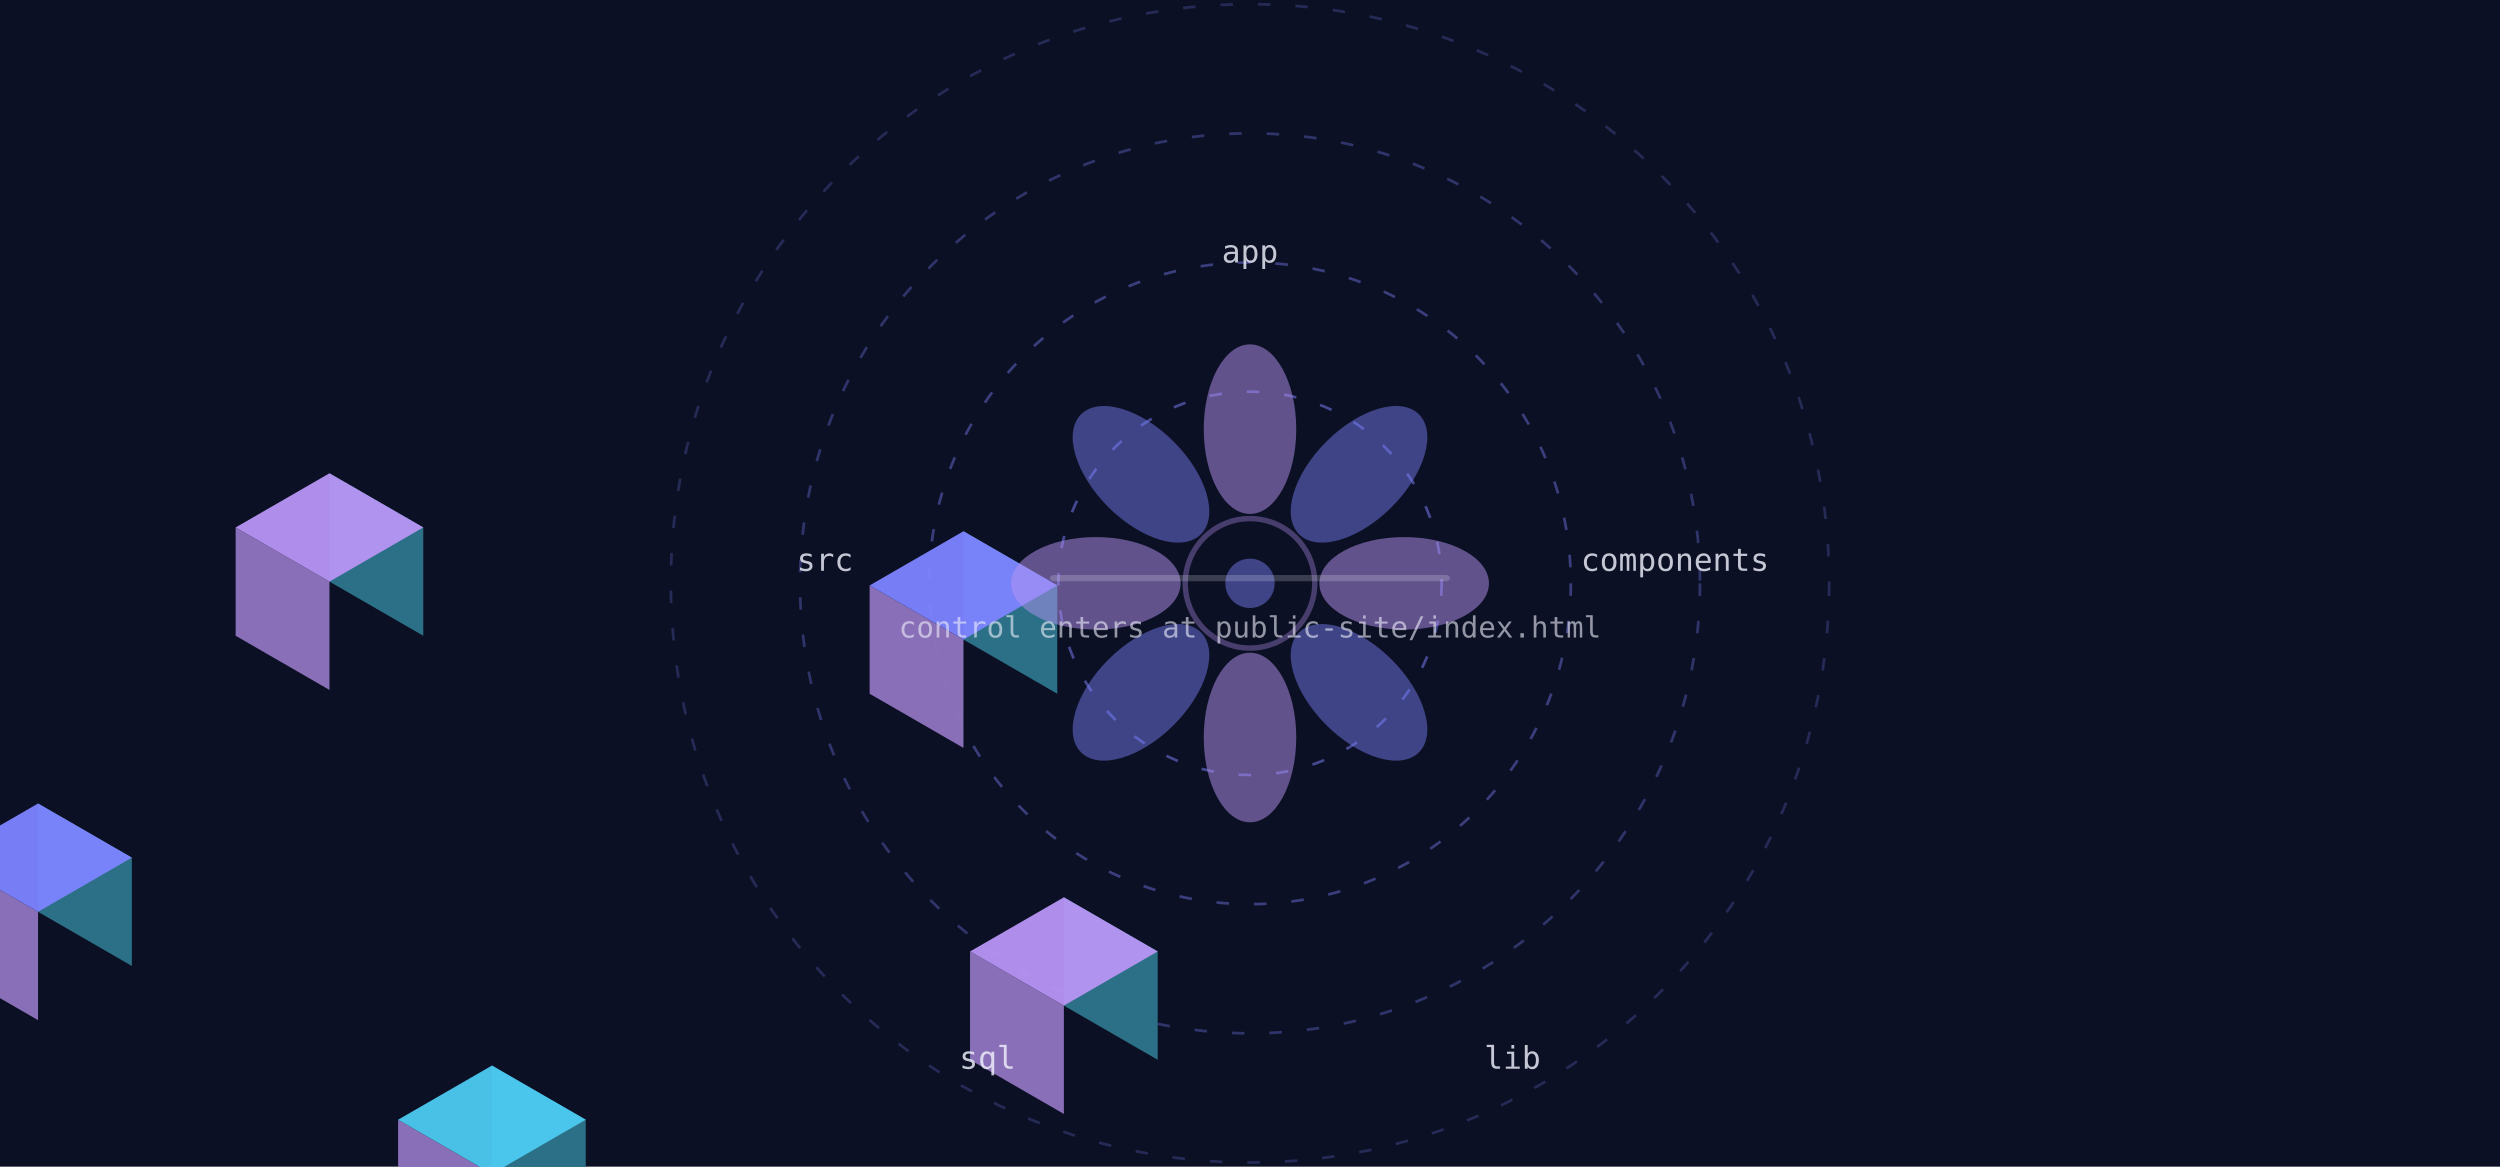
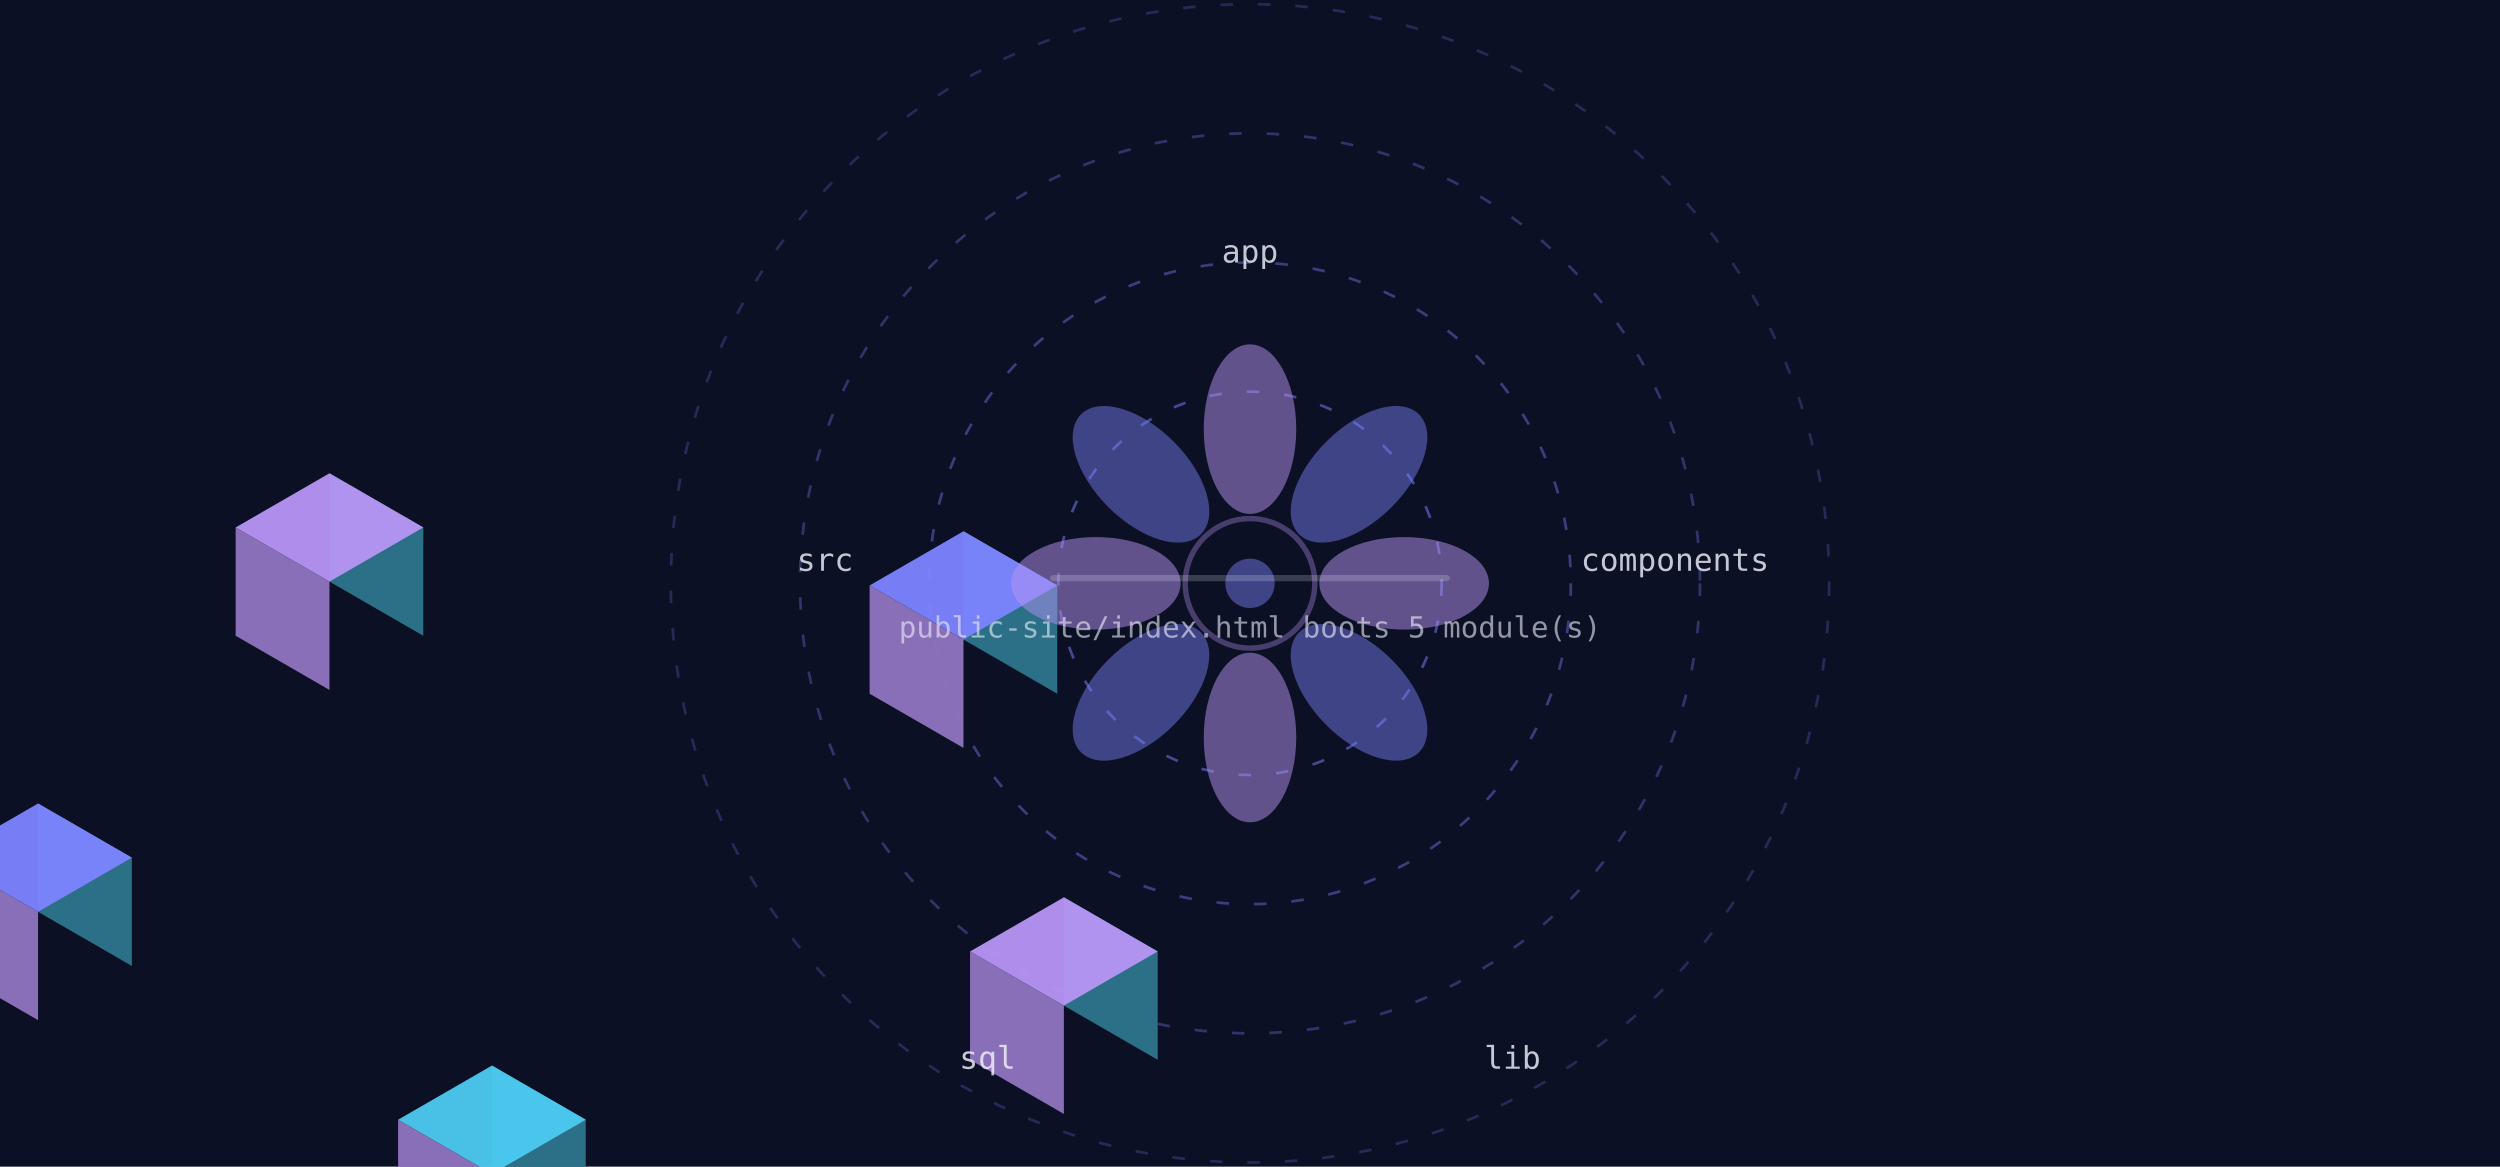
<svg xmlns="http://www.w3.org/2000/svg" viewBox="0 0 1200 560" width="1200" height="560" role="img" aria-label="startupquick workflow">
  <rect width="1200" height="560" fill="#0c1024" />
  <defs>
    <linearGradient id="gk" x1="0" y1="0" x2="1" y2="1">
      <stop offset="0%" stop-color="#7c83ff" />
      <stop offset="100%" stop-color="#b794f4" />
    </linearGradient>
  </defs>
  <circle cx="600.00" cy="280.00" r="92.00" fill="none" stroke="rgba(124,131,255,0.500)" stroke-width="1.30" opacity="1.00" stroke-dasharray="6 12" />
  <circle cx="600.00" cy="280.00" r="154.00" fill="none" stroke="rgba(124,131,255,0.410)" stroke-width="1.30" opacity="1.00" stroke-dasharray="6 12" />
  <circle cx="600.00" cy="280.00" r="216.00" fill="none" stroke="rgba(124,131,255,0.320)" stroke-width="1.30" opacity="1.00" stroke-dasharray="6 12" />
  <circle cx="600.00" cy="280.00" r="278.00" fill="none" stroke="rgba(124,131,255,0.230)" stroke-width="1.30" opacity="1.00" stroke-dasharray="6 12" />
  <polygon points="462.46,307.00 507.49,333.00 507.49,281.00 462.46,255.00" fill="#2c758b" opacity="0.95" />
  <polygon points="417.42,333.00 462.46,359.00 462.46,307.00 417.42,281.00" fill="#8f73be" opacity="0.95" />
  <polygon points="462.46,255.00 507.49,281.00 462.46,307.00 417.42,281.00" fill="#7c83ff" opacity="0.95" />
  <text x="600" y="126" font-family="ui-monospace,Menlo,monospace" font-size="15" fill="rgba(238,240,251,0.820)" text-anchor="middle">app</text>
  <polygon points="510.66,482.70 555.69,508.70 555.69,456.70 510.66,430.70" fill="#2c758b" opacity="0.95" />
  <polygon points="465.62,508.70 510.66,534.70 510.66,482.70 465.62,456.70" fill="#8f73be" opacity="0.95" />
  <polygon points="510.66,430.70 555.69,456.70 510.66,482.70 465.62,456.70" fill="#b794f4" opacity="0.95" />
  <text x="804" y="274" font-family="ui-monospace,Menlo,monospace" font-size="15" fill="rgba(238,240,251,0.820)" text-anchor="middle">components</text>
  <polygon points="236.13,563.46 281.16,589.46 281.16,537.46 236.13,511.46" fill="#2c758b" opacity="0.95" />
  <polygon points="191.09,589.46 236.13,615.46 236.13,563.46 191.09,537.46" fill="#8f73be" opacity="0.95" />
  <polygon points="236.13,511.46 281.16,537.46 236.13,563.46 191.09,537.46" fill="#4cc9f0" opacity="0.95" />
  <text x="726" y="513" font-family="ui-monospace,Menlo,monospace" font-size="15" fill="rgba(238,240,251,0.820)" text-anchor="middle">lib</text>
  <polygon points="18.26,437.67 63.29,463.67 63.29,411.67 18.26,385.67" fill="#2c758b" opacity="0.95" />
  <polygon points="-26.77,463.67 18.26,489.67 18.26,437.67 -26.77,411.67" fill="#8f73be" opacity="0.95" />
  <polygon points="18.26,385.67 63.29,411.67 18.26,437.67 -26.77,411.67" fill="#7c83ff" opacity="0.95" />
  <text x="474" y="513" font-family="ui-monospace,Menlo,monospace" font-size="15" fill="rgba(238,240,251,0.820)" text-anchor="middle">sql</text>
  <polygon points="158.14,279.17 203.17,305.17 203.17,253.17 158.14,227.17" fill="#2c758b" opacity="0.95" />
  <polygon points="113.11,305.17 158.14,331.17 158.14,279.17 113.11,253.17" fill="#8f73be" opacity="0.95" />
  <polygon points="158.14,227.17 203.17,253.17 158.14,279.17 113.11,253.17" fill="#b794f4" opacity="0.95" />
  <text x="396" y="274" font-family="ui-monospace,Menlo,monospace" font-size="15" fill="rgba(238,240,251,0.820)" text-anchor="middle">src</text>
  <ellipse cx="600.00" cy="206.00" rx="22.20" ry="40.70" fill="rgba(183,148,244,0.500)" opacity="1.00" transform="rotate(0.0 600.00 206.00)" />
  <ellipse cx="652.33" cy="227.67" rx="22.20" ry="40.70" fill="rgba(124,131,255,0.450)" opacity="1.00" transform="rotate(45.0 652.33 227.67)" />
  <ellipse cx="674.00" cy="280.00" rx="22.20" ry="40.70" fill="rgba(183,148,244,0.500)" opacity="1.00" transform="rotate(90.0 674.00 280.00)" />
  <ellipse cx="652.33" cy="332.33" rx="22.20" ry="40.70" fill="rgba(124,131,255,0.450)" opacity="1.00" transform="rotate(135.0 652.33 332.33)" />
  <ellipse cx="600.00" cy="354.00" rx="22.20" ry="40.70" fill="rgba(183,148,244,0.500)" opacity="1.00" transform="rotate(180.0 600.00 354.00)" />
  <ellipse cx="547.67" cy="332.33" rx="22.20" ry="40.70" fill="rgba(124,131,255,0.450)" opacity="1.00" transform="rotate(225.0 547.67 332.33)" />
  <ellipse cx="526.00" cy="280.00" rx="22.20" ry="40.70" fill="rgba(183,148,244,0.500)" opacity="1.00" transform="rotate(270.0 526.00 280.00)" />
  <ellipse cx="547.67" cy="227.67" rx="22.20" ry="40.70" fill="rgba(124,131,255,0.450)" opacity="1.00" transform="rotate(315.0 547.67 227.67)" />
  <circle cx="600.00" cy="280.00" r="31.08" fill="none" stroke="rgba(183,148,244,0.500)" stroke-width="2.59" opacity="0.70" />
  <circle cx="600.00" cy="280.00" r="11.84" fill="rgba(124,131,255,0.450)" opacity="1.00" />
  <rect x="504.00" y="276.00" width="192.00" height="3.00" rx="2.00" fill="rgba(238,240,251,0.200)" opacity="1.00" />
-   <text x="600" y="306" font-family="ui-monospace,Menlo,monospace" font-size="14" fill="rgba(238,240,251,0.600)" text-anchor="middle">control enters at public-site/index.html</text>
+   <text x="600" y="306" font-family="ui-monospace,Menlo,monospace" font-size="14" fill="rgba(238,240,251,0.600)" text-anchor="middle">public-site/index.html boots 5 module(s)</text>
</svg>
